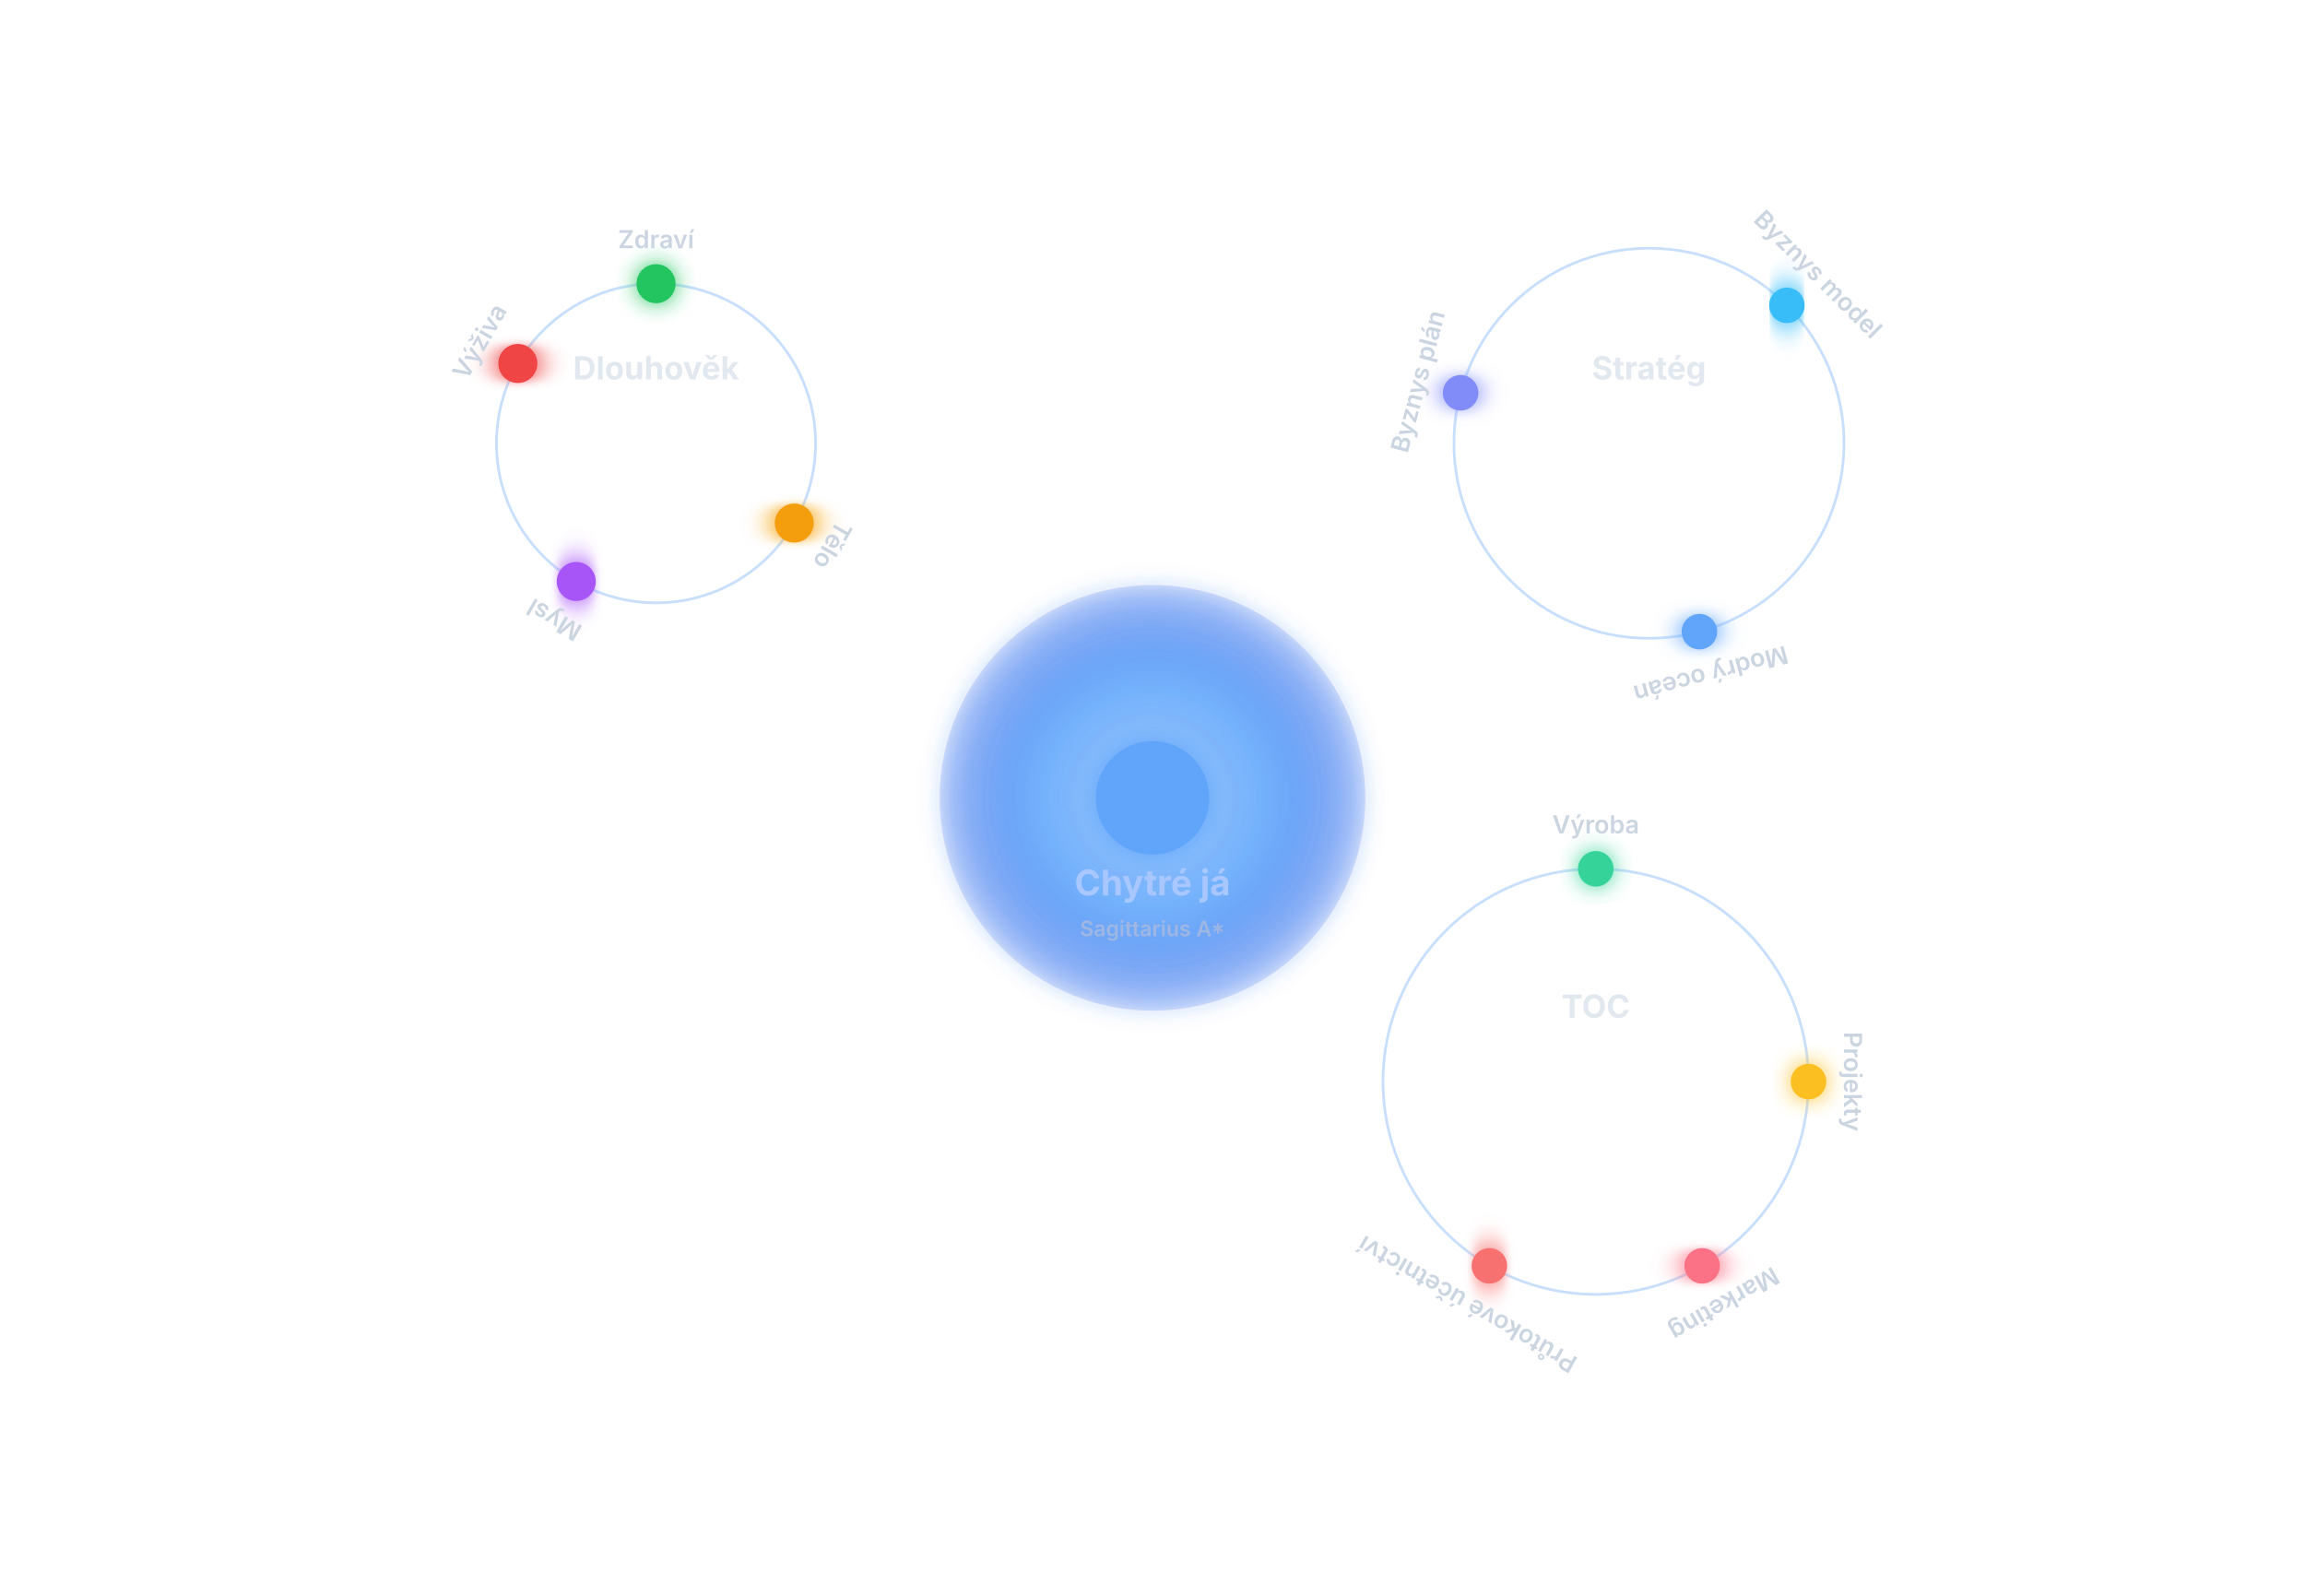
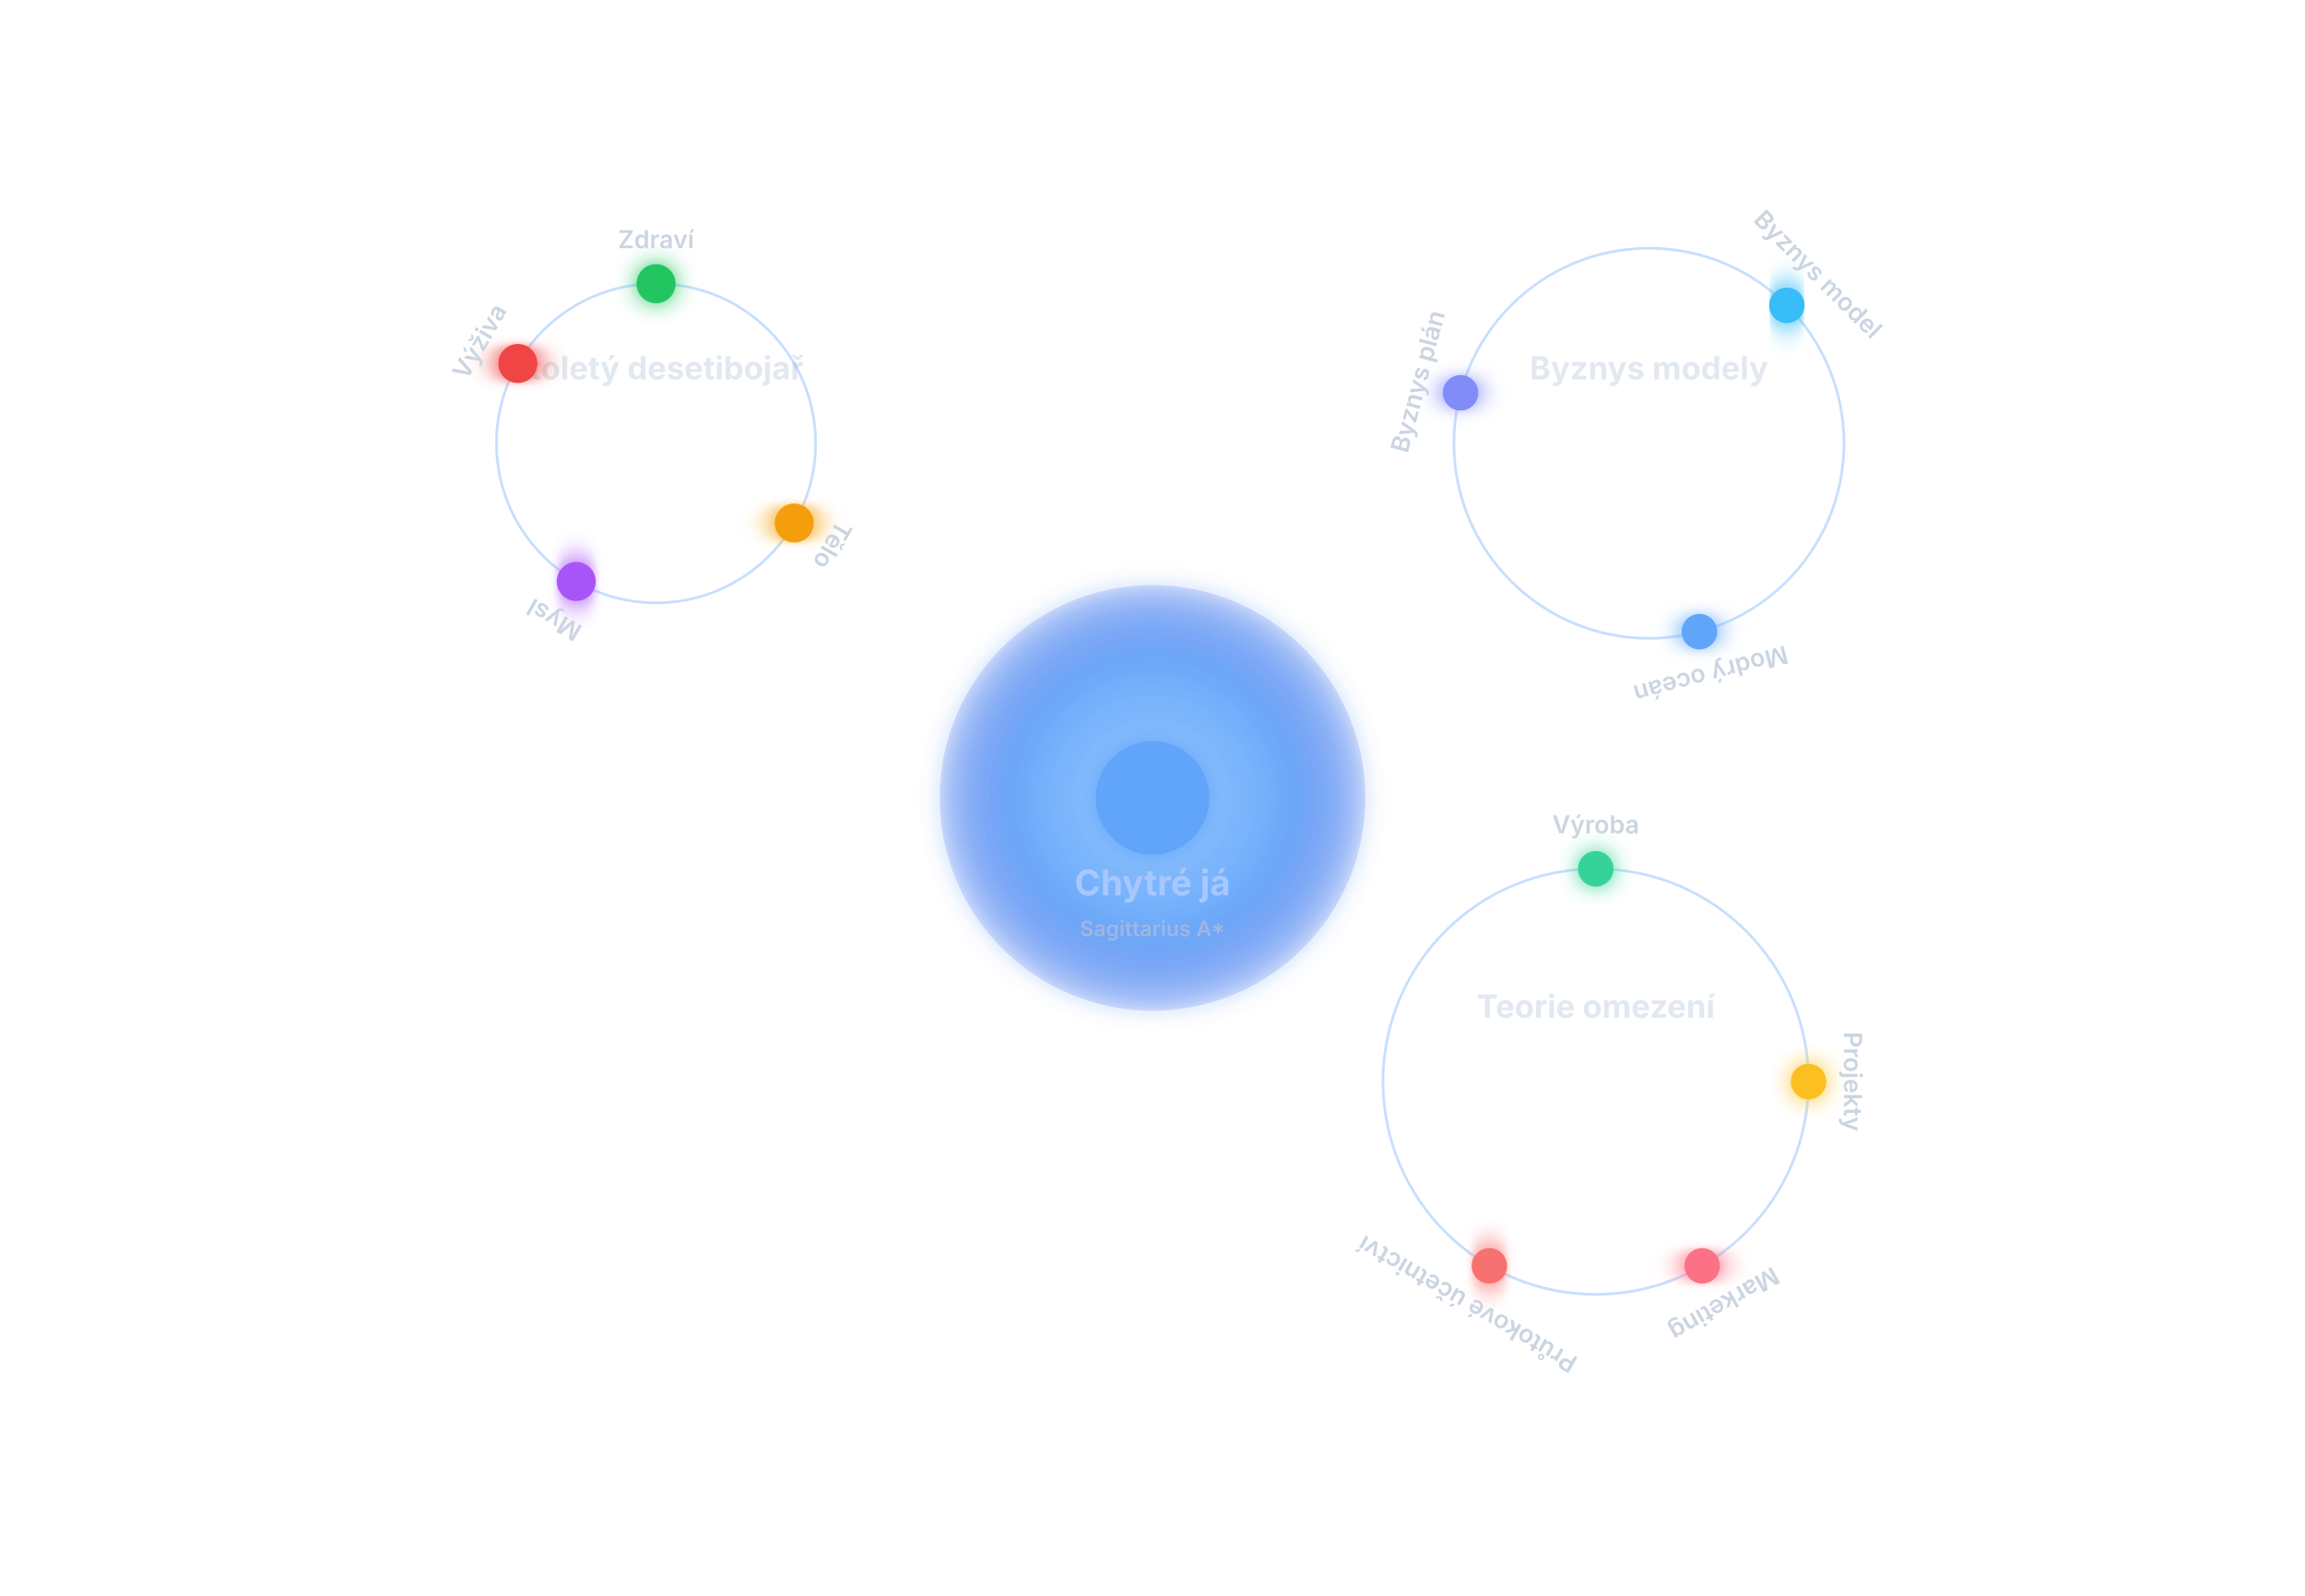
<svg xmlns="http://www.w3.org/2000/svg" class="galaxy-svg" viewBox="-50 -50 1300 900" role="img" aria-label="Galaxie Chytrého já">
  <defs>
    <filter id="glow" x="-50%" y="-50%" width="200%" height="200%">
      <feGaussianBlur stdDeviation="6" result="blur" />
      <feMerge>
        <feMergeNode in="blur" />
        <feMergeNode in="SourceGraphic" />
      </feMerge>
    </filter>
    <radialGradient id="coreGrad" cx="50%" cy="50%" r="50%">
      <stop offset="0%" stop-color="#93c5fd" stop-opacity="1" />
      <stop offset="55%" stop-color="#60a5fa" stop-opacity="0.9" />
      <stop offset="100%" stop-color="#2563eb" stop-opacity="0.2" />
    </radialGradient>
    <radialGradient id="starGrad" cx="50%" cy="50%" r="50%">
      <stop offset="0%" stop-color="#ffffff" stop-opacity="1" />
      <stop offset="70%" stop-color="#a5b4fc" stop-opacity="0.8" />
      <stop offset="100%" stop-color="#6366f1" stop-opacity="0.2" />
    </radialGradient>
    <style>
            .galaxy-svg {
                width: 100%;
                max-width: 1200px;
                height: auto;
                display: block;
                margin: 0 auto;
                border-radius: 12px;
                background: radial-gradient(1200px 800px at 50% 50%, #0b1220 0%, #0b1220 40%, #0a1020 100%);
                overflow: hidden;
            }

            @keyframes rotate {
                from { transform: rotate(0deg); }
                to   { transform: rotate(360deg); }
            }

            @keyframes pulse {
                0%,100% { transform: scale(1); opacity: .95; }
                50%     { transform: scale(1.06); opacity: 1; }
            }

            .core-pulse {
                animation: pulse 4s ease-in-out infinite;
                transform-origin: 600px 400px;
            }

            .galaxy-rotate {
                animation: rotate 320s linear infinite;
                transform-origin: 600px 400px;
            }

            #longevity .orbit-local { animation: rotate 25s linear infinite; transform-origin: 0 0; }
            #strategy  .orbit-local { animation: rotate 35s linear infinite; transform-origin: 0 0; }
            #toc       .orbit-local { animation: rotate 45s linear infinite; transform-origin: 0 0; }

            .orbit-path {
                stroke: rgba(96,165,250,.35);
                stroke-width: 1.5;
                fill: none;
            }

            .star-label {
                font: 700 18px Inter, sans-serif;
                fill: #e2e8f0;
                text-anchor: middle;
            }

            .planet-label {
                font: 600 14px Inter, sans-serif;
                fill: #cbd5e1;
                text-anchor: middle;
            }

            .tag {
                font: 600 12px Inter, sans-serif;
                fill: #9fb6e3;
                text-anchor: middle;
            }
        </style>
  </defs>
  <g id="core">
    <circle cx="600" cy="400" r="120" fill="url(#coreGrad)" filter="url(#glow)" opacity="0.9" />
    <circle class="core-pulse" cx="600" cy="400" r="32" fill="#60a5fa" filter="url(#glow)" />
    <text x="600" y="455" class="star-label" style="font-size:20px; fill:#a8c7ff;">Chytré já</text>
    <text x="600" y="478" class="tag">Sagittarius A*</text>
  </g>
  <g class="galaxy-rotate">
    <g id="longevity" transform="translate(320,200)">
      <circle cx="0" cy="0" r="150" fill="transparent" pointer-events="all" />
-       <text x="0" y="-36" class="star-label">Dlouhověk</text>
+       <text x="0" y="-36" class="star-label">Stoletý desetibojař</text>
      <g class="orbit-local">
        <circle class="orbit-path" cx="0" cy="0" r="90" />
        <g transform="rotate(0)">
          <circle cx="0" cy="-90" r="11" fill="#22c55e" filter="url(#glow)" />
          <text x="0" y="-110" class="planet-label">Zdraví</text>
        </g>
        <g transform="rotate(120)">
          <circle cx="0" cy="-90" r="11" fill="#f59e0b" filter="url(#glow)" />
          <text x="0" y="-110" class="planet-label">Tělo</text>
        </g>
        <g transform="rotate(210)">
          <circle cx="0" cy="-90" r="11" fill="#a855f7" filter="url(#glow)" />
          <text x="0" y="-110" class="planet-label">Mysl</text>
        </g>
        <g transform="rotate(300)">
          <circle cx="0" cy="-90" r="11" fill="#ef4444" filter="url(#glow)" />
          <text x="0" y="-110" class="planet-label">Výživa</text>
        </g>
      </g>
    </g>
    <g id="strategy" transform="translate(880,200)">
      <circle cx="0" cy="0" r="150" fill="transparent" pointer-events="all" />
-       <text x="0" y="-36" class="star-label">Stratég</text>
+       <text x="0" y="-36" class="star-label">Byznys modely</text>
      <g class="orbit-local">
        <circle class="orbit-path" cx="0" cy="0" r="110" />
        <g transform="rotate(45)">
          <circle cx="0" cy="-110" r="10" fill="#38bdf8" filter="url(#glow)" />
          <text x="0" y="-130" class="planet-label">Byznys model</text>
        </g>
        <g transform="rotate(165)">
          <circle cx="0" cy="-110" r="10" fill="#60a5fa" filter="url(#glow)" />
          <text x="0" y="-130" class="planet-label">Modrý oceán</text>
        </g>
        <g transform="rotate(285)">
          <circle cx="0" cy="-110" r="10" fill="#818cf8" filter="url(#glow)" />
          <text x="0" y="-130" class="planet-label">Byznys plán</text>
        </g>
      </g>
    </g>
    <g id="toc" transform="translate(850,560)">
      <circle cx="0" cy="0" r="150" fill="transparent" pointer-events="all" />
-       <text x="0" y="-36" class="star-label">TOC</text>
+       <text x="0" y="-36" class="star-label">Teorie omezení</text>
      <g class="orbit-local">
        <circle class="orbit-path" cx="0" cy="0" r="120" />
        <g transform="rotate(0)">
          <circle cx="0" cy="-120" r="10" fill="#34d399" filter="url(#glow)" />
          <text x="0" y="-140" class="planet-label">Výroba</text>
        </g>
        <g transform="rotate(90)">
          <circle cx="0" cy="-120" r="10" fill="#fbbf24" filter="url(#glow)" />
          <text x="0" y="-140" class="planet-label">Projekty</text>
        </g>
        <g transform="rotate(210)">
          <circle cx="0" cy="-120" r="10" fill="#f87171" filter="url(#glow)" />
          <text x="0" y="-140" class="planet-label">Průtokové účetnictví</text>
        </g>
        <g transform="rotate(150)">
          <circle cx="0" cy="-120" r="10" fill="#fb7185" filter="url(#glow)" />
          <text x="0" y="-140" class="planet-label">Marketing</text>
        </g>
      </g>
    </g>
  </g>
  <text x="600" y="820" class="tag" style="fill:#8fb0ff; font-size:13px;">
      
    </text>
</svg>
